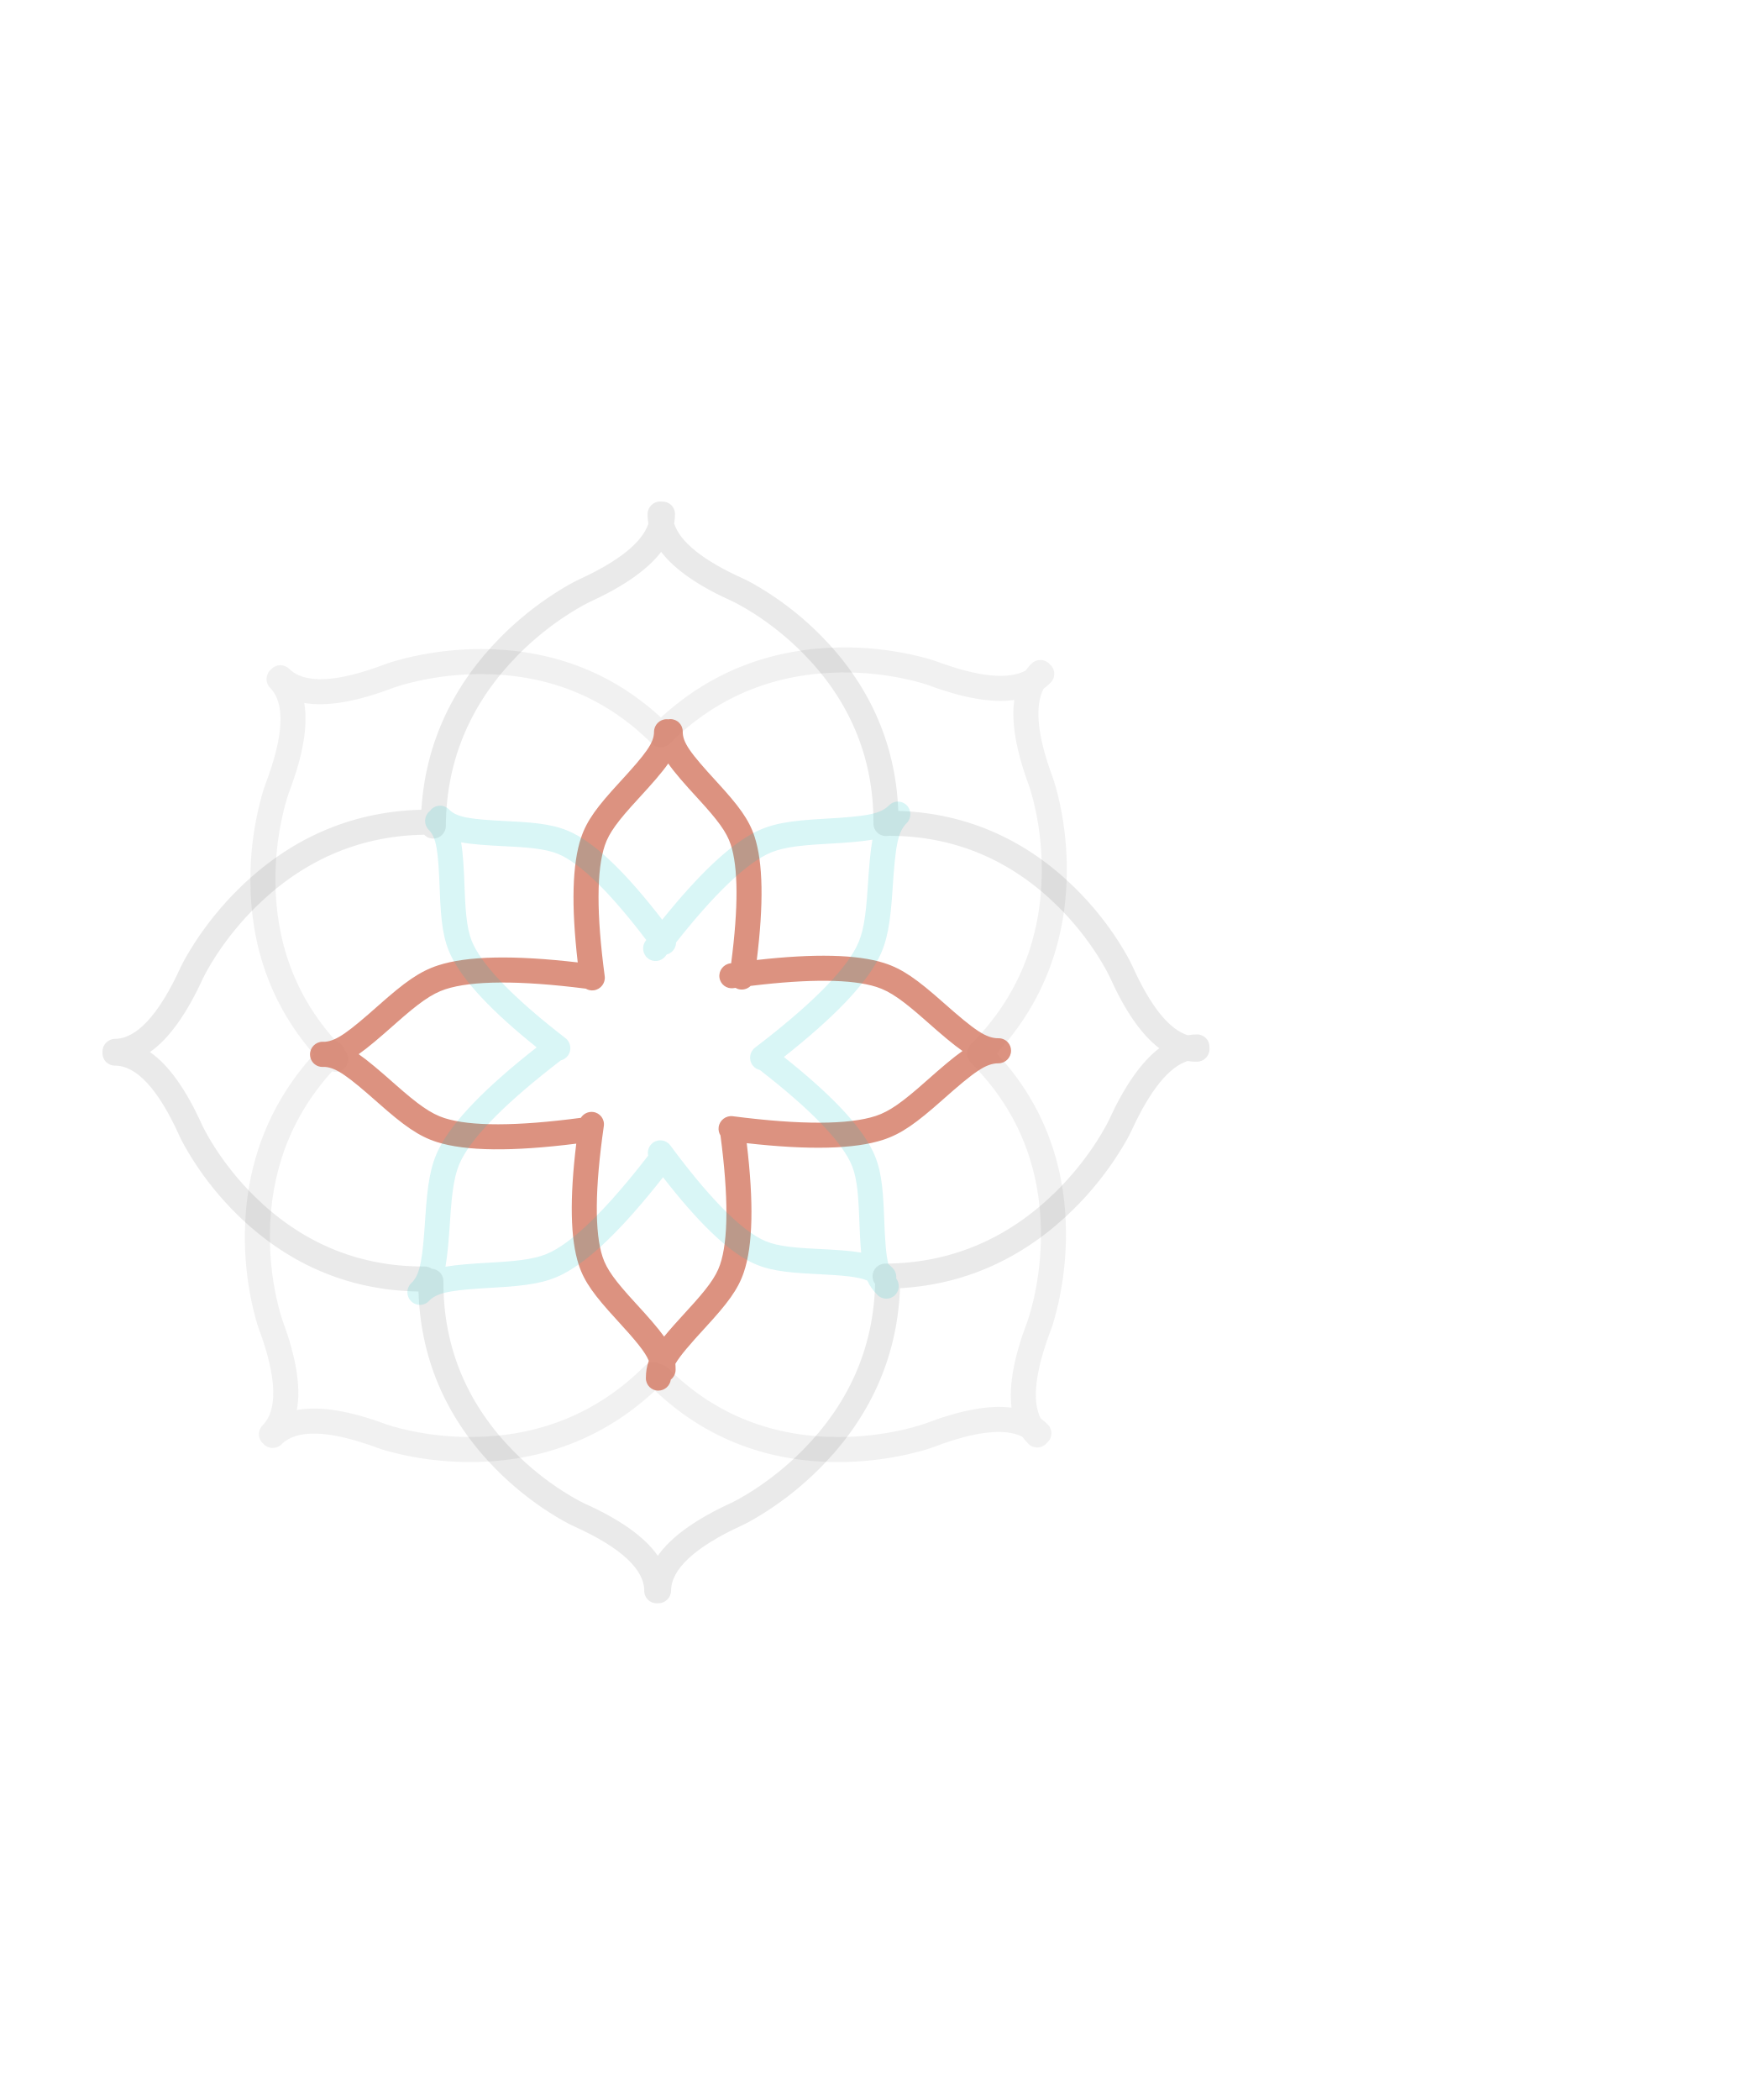
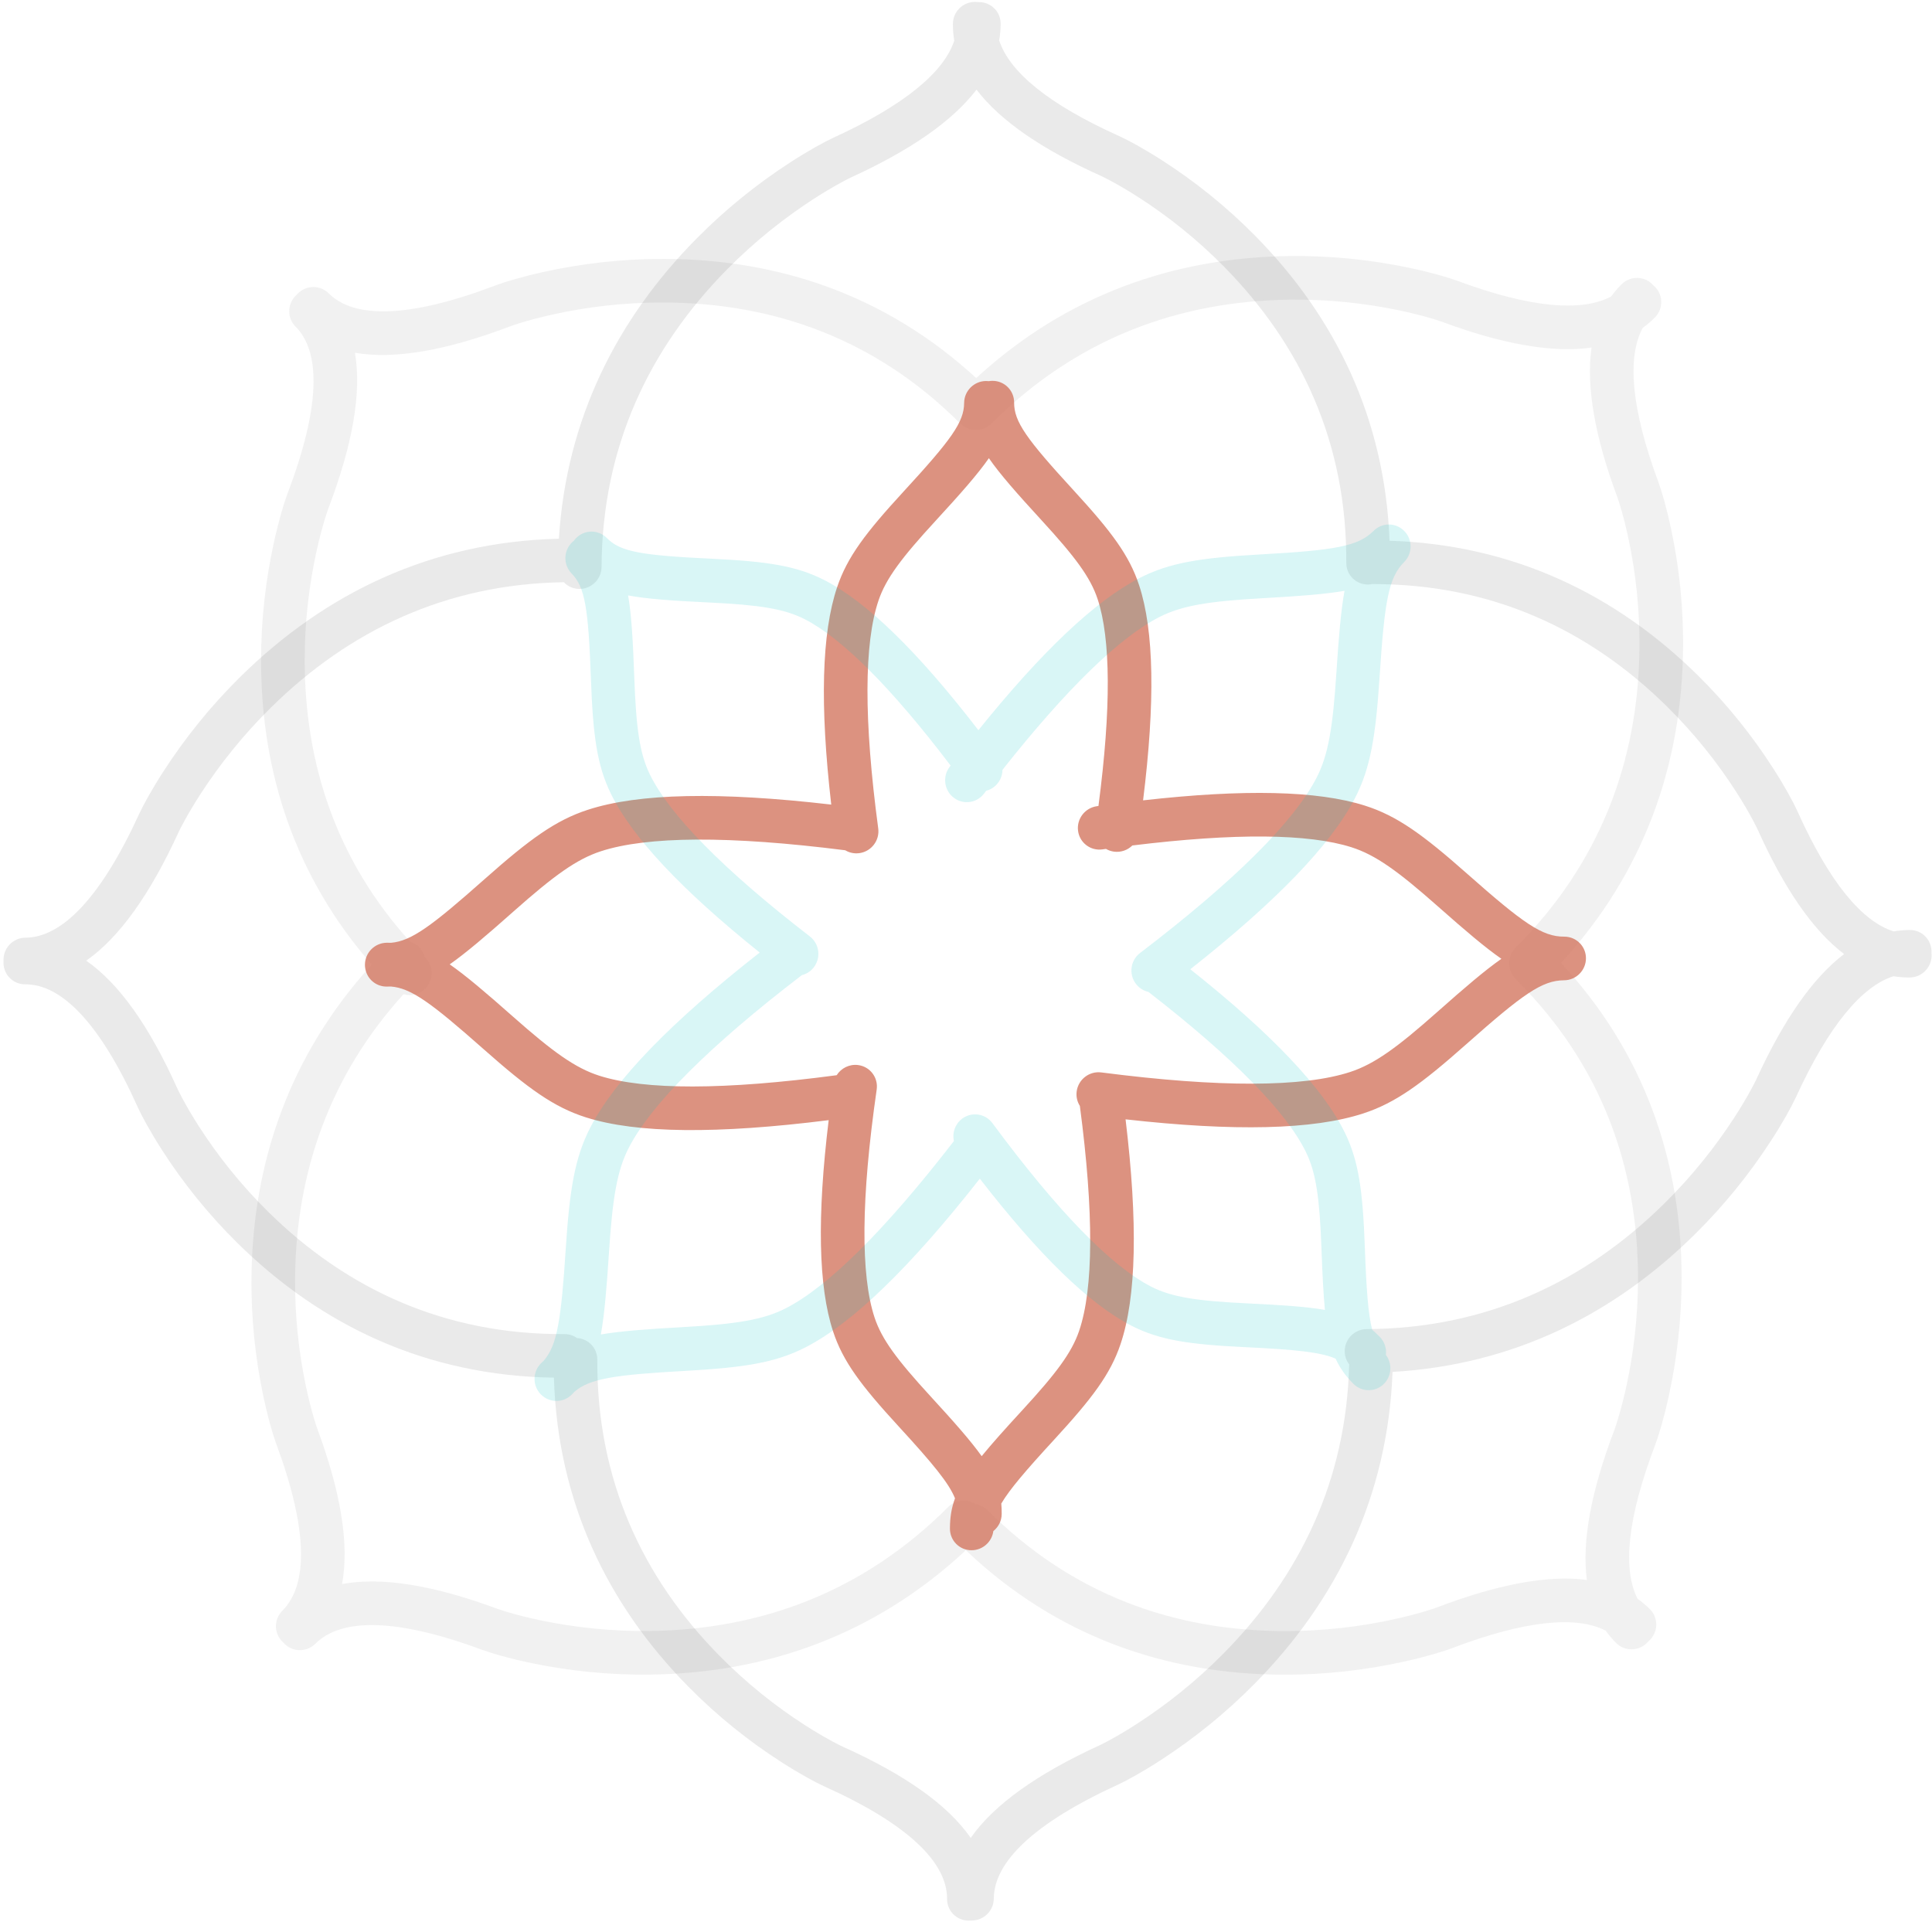
- <svg xmlns="http://www.w3.org/2000/svg" width="859" height="1024" viewBox="0 0 859 1024" fill="none">
-   <path opacity="0.462" fill-rule="evenodd" clip-rule="evenodd" d="M231.019 700.699C261.95 700.309 290.623 689.871 314.49 666.004C316.602 663.892 319.854 663.625 322.22 665.214C323.449 665.401 324.628 665.966 325.572 666.909C349.187 690.525 377.752 700.66 408.68 700.722C419.558 700.744 429.951 699.491 439.482 697.39C442.803 696.658 445.771 695.875 448.339 695.096C449.842 694.64 450.852 694.296 451.323 694.12C468.322 687.654 482.361 684.972 493.354 686.403C491.924 675.41 494.606 661.37 501.072 644.371C501.248 643.9 501.591 642.889 502.047 641.386C502.826 638.819 503.609 635.85 504.342 632.529C506.443 622.999 507.695 612.606 507.674 601.728C507.612 570.799 497.477 542.235 473.861 518.619C473.658 518.416 473.472 518.202 473.304 517.979C470.967 515.605 470.999 511.765 473.385 509.38C497.252 485.512 507.69 456.839 508.079 425.908C508.216 415.03 507.073 404.649 505.073 395.141C504.376 391.827 503.624 388.867 502.872 386.307C502.432 384.809 502.099 383.802 501.928 383.333C495.631 366.374 493.1 352.344 494.663 341.327C483.647 342.888 469.62 340.356 452.665 334.061C452.196 333.89 451.189 333.557 449.691 333.117C447.131 332.365 444.171 331.613 440.857 330.916C431.349 328.916 420.968 327.773 410.09 327.91C379.159 328.299 350.486 338.737 326.618 362.604C324.385 364.838 320.877 365.008 318.49 363.103C318.252 362.927 318.025 362.731 317.81 362.516C294.194 338.9 265.63 328.765 234.701 328.703C223.823 328.681 213.43 329.934 203.9 332.035C200.578 332.768 197.61 333.551 195.043 334.33C193.54 334.786 192.529 335.129 192.058 335.305C174.202 342.097 159.612 344.714 148.388 342.775C150.327 353.999 147.71 368.589 140.918 386.445C140.743 386.916 140.399 387.927 139.943 389.43C139.164 391.997 138.381 394.965 137.649 398.287C135.548 407.817 134.295 418.21 134.317 429.088C134.375 458.078 143.283 484.991 163.847 507.699C164.774 507.976 165.646 508.479 166.376 509.21C167.183 510.017 167.714 510.997 167.967 512.034L168.129 512.197C170.501 514.568 170.481 518.434 168.084 520.831C166.429 522.486 164.075 523.008 161.996 522.393C141.193 545.318 132.001 572.325 131.636 601.316C131.499 612.194 132.642 622.574 134.642 632.083C135.339 635.397 136.091 638.357 136.843 640.916C137.283 642.415 137.616 643.422 137.787 643.891C144.404 661.711 146.863 676.298 144.782 687.552C156.037 685.472 170.623 687.931 188.443 694.548C188.913 694.719 189.92 695.051 191.418 695.492C193.977 696.244 196.937 696.995 200.251 697.692C209.76 699.693 220.14 700.836 231.019 700.699ZM486.117 513.649C509.517 488.2 519.885 458.043 520.289 425.933C520.438 414.104 519.199 402.845 517.024 392.506C515.709 386.255 514.356 381.65 513.394 379.011C505.741 358.397 504.579 344.076 508.98 335.831C510.179 334.965 511.309 334.002 512.369 332.941C514.766 330.544 514.787 326.679 512.415 324.307C512.283 324.175 512.147 324.051 512.006 323.934C511.904 323.814 511.796 323.697 511.682 323.583C509.31 321.211 505.445 321.232 503.048 323.629C501.989 324.687 501.028 325.815 500.163 327.011C491.917 331.41 477.597 330.247 456.987 322.595C454.348 321.633 449.743 320.28 443.492 318.965C433.153 316.79 421.894 315.551 410.065 315.7C377.958 316.104 347.802 326.47 322.354 349.867C297.123 326.643 267.022 316.556 234.855 316.492C223.027 316.468 211.754 317.827 201.391 320.112C195.126 321.493 190.506 322.895 187.857 323.884C163.716 333.067 148.231 333.325 141.043 326.137C138.671 323.765 134.805 323.786 132.408 326.183C132.391 326.2 132.375 326.216 132.359 326.233C132.332 326.26 132.305 326.288 132.279 326.315C132.222 326.376 132.167 326.437 132.113 326.499C132.005 326.593 131.899 326.692 131.796 326.795C129.399 329.192 129.379 333.058 131.75 335.43C138.938 342.618 138.68 358.103 129.498 382.244C128.508 384.893 127.106 389.513 125.725 395.778C123.44 406.141 122.081 417.414 122.105 429.242C122.167 460.295 131.57 489.423 153.115 514.103C130.055 539.441 119.827 569.403 119.426 601.291C119.277 613.12 120.516 624.379 122.691 634.718C124.006 640.969 125.359 645.574 126.321 648.213C135.249 672.258 135.343 687.742 128.079 695.006C125.682 697.403 125.661 701.269 128.033 703.641C128.144 703.751 128.257 703.857 128.374 703.957C128.475 704.075 128.582 704.19 128.693 704.302C131.065 706.674 134.931 706.653 137.328 704.256C144.592 696.992 160.076 697.086 184.121 706.014C186.76 706.975 191.365 708.328 197.616 709.643C207.955 711.818 219.215 713.058 231.043 712.909C263.447 712.501 293.863 701.946 319.457 678.09C345.006 702.358 375.69 712.868 408.527 712.934C420.354 712.957 431.628 711.598 441.99 709.314C448.255 707.933 452.875 706.531 455.524 705.541C476.12 697.707 490.416 696.369 498.634 700.608C499.506 701.835 500.481 702.988 501.559 704.067C503.931 706.438 507.797 706.418 510.194 704.021C510.324 703.891 510.447 703.756 510.564 703.618C510.704 703.5 510.841 703.375 510.973 703.243C513.37 700.846 513.391 696.98 511.019 694.608C509.94 693.529 508.787 692.554 507.56 691.682C503.32 683.464 504.658 669.168 512.492 648.572C513.482 645.923 514.884 641.303 516.265 635.037C518.55 624.675 519.909 613.402 519.885 601.574C519.82 569.226 509.62 538.967 486.117 513.649Z" fill="#3A3A3B" fill-opacity="0.15" />
-   <path opacity="0.552" fill-rule="evenodd" clip-rule="evenodd" d="M124.114 583.332C146.03 604.926 173.471 617.744 207.047 617.566C208.359 617.559 209.572 617.966 210.563 618.665C213.757 618.844 216.274 621.484 216.257 624.729C216.079 658.304 228.897 685.746 250.491 707.661C258.086 715.369 266.243 721.823 274.397 727.061C277.238 728.887 279.868 730.426 282.216 731.685C283.59 732.422 284.54 732.891 284.994 733.098C302.284 740.87 314.34 749.315 320.823 758.634C327.401 749.236 339.554 740.655 356.942 732.694C357.398 732.481 358.353 732.002 359.735 731.251C362.096 729.967 364.743 728.4 367.604 726.544C375.813 721.219 384.039 714.678 391.716 706.89C413.013 685.283 426.01 658.503 426.794 626.027C426.004 625 425.538 623.71 425.545 622.308C425.563 618.936 428.311 616.188 431.683 616.17C465.258 615.992 492.837 602.884 514.982 581.056C522.771 573.379 529.312 565.153 534.636 556.944C536.492 554.083 538.059 551.436 539.343 549.075C540.094 547.693 540.574 546.739 540.786 546.282C548.366 529.726 556.508 517.917 565.383 511.146C556.591 504.466 548.584 492.75 541.186 476.292C540.979 475.838 540.51 474.888 539.773 473.514C538.514 471.166 536.975 468.536 535.149 465.695C529.911 457.541 523.457 449.384 515.75 441.789C493.93 420.289 466.633 407.49 433.258 407.553C432.871 407.632 432.472 407.674 432.063 407.676C428.691 407.694 425.972 404.975 425.99 401.603C426.167 368.028 413.35 340.586 391.756 318.671C384.161 310.963 376.004 304.509 367.85 299.271C365.009 297.445 362.378 295.906 360.031 294.647C358.657 293.91 357.707 293.441 357.253 293.234C340.834 285.854 329.135 277.867 322.446 269.1C315.672 277.963 303.87 286.096 287.332 293.668C286.876 293.88 285.921 294.359 284.539 295.111C282.178 296.394 279.531 297.962 276.67 299.817C268.461 305.142 260.235 311.683 252.558 319.471C230.731 341.616 217.622 369.195 217.445 402.771C217.427 406.143 214.679 408.891 211.307 408.909C209.564 408.918 207.995 408.196 206.889 407.031C173.889 407.529 146.728 420.58 124.863 442.131C117.075 449.808 110.534 458.034 105.209 466.244C103.354 469.105 101.786 471.751 100.503 474.112C99.751 475.494 99.272 476.449 99.06 476.905C91.106 494.276 82.535 506.421 73.147 513.004C82.465 519.488 90.908 531.543 98.677 548.83C98.885 549.284 99.354 550.233 100.091 551.607C101.35 553.955 102.889 556.585 104.715 559.426C109.953 567.58 116.407 575.737 124.114 583.332ZM205.502 394.847C169.692 395.724 140.043 410.114 116.338 433.479C107.869 441.827 100.774 450.749 94.985 459.675C91.485 465.072 89.175 469.32 87.982 471.885C77.224 495.381 66.341 506.512 56.121 506.566C52.749 506.584 50.001 509.332 49.984 512.704C49.983 512.842 49.987 512.978 49.995 513.113C49.984 513.256 49.978 513.401 49.977 513.548C49.959 516.92 52.679 519.639 56.051 519.621C66.27 519.567 77.036 530.584 87.546 553.967C88.712 556.52 90.977 560.743 94.42 566.103C100.115 574.969 107.116 583.817 115.497 592.075C138.923 615.158 168.372 629.228 204.107 629.763C205.15 664.556 219.118 693.312 241.749 716.279C250.007 724.66 258.855 731.66 267.72 737.356C273.08 740.799 277.303 743.064 279.857 744.23C303.24 754.74 314.256 765.506 314.202 775.725C314.184 779.097 316.903 781.816 320.276 781.799C320.48 781.797 320.682 781.786 320.881 781.766C320.968 781.769 321.055 781.77 321.143 781.77C324.515 781.752 327.263 779.004 327.281 775.632C327.335 765.412 338.466 754.529 361.962 743.772C364.527 742.578 368.775 740.269 374.172 736.768C383.098 730.979 392.02 723.884 400.368 715.415C423.318 692.131 437.61 663.112 438.941 628.152C472.699 626.206 500.825 612.066 523.508 589.708C531.976 581.361 539.071 572.438 544.861 563.512C548.361 558.115 550.671 553.868 551.864 551.302C561.05 531.24 570.327 520.193 579.204 517.359C580.698 517.601 582.212 517.719 583.749 517.711C587.121 517.693 589.869 514.945 589.887 511.573C589.888 511.331 589.875 511.092 589.849 510.857C589.857 510.733 589.861 510.609 589.862 510.483C589.88 507.111 587.161 504.392 583.789 504.41C582.266 504.418 580.763 504.55 579.279 504.804C570.438 502.053 561.285 491.104 552.318 471.154C551.152 468.601 548.887 464.378 545.444 459.018C539.749 450.153 532.748 441.304 524.367 433.046C501.455 410.47 472.782 396.515 438.101 395.412C436.786 361.138 422.878 332.765 400.498 310.053C392.24 301.672 383.392 294.672 374.527 288.976C369.167 285.533 364.943 283.268 362.39 282.102C342.556 273.187 331.619 264.088 328.789 255.295C329.057 253.772 329.196 252.229 329.204 250.665C329.222 247.293 326.503 244.574 323.131 244.591C323.05 244.592 322.97 244.594 322.89 244.597C322.591 244.554 322.284 244.532 321.971 244.534C318.599 244.551 315.851 247.299 315.833 250.671C315.825 252.264 315.952 253.834 316.213 255.381C313.313 264.218 302.276 273.449 282.312 282.59C279.747 283.783 275.499 286.092 270.102 289.593C261.176 295.382 252.253 302.477 243.906 310.946C221.696 333.48 207.595 361.385 205.502 394.847Z" fill="#000" fill-opacity="0.15" />
-   <path fill-rule="evenodd" clip-rule="evenodd" d="M351.188 616.636C355.202 604.797 355.351 583.669 351.383 553.667C350.638 552.497 350.29 551.062 350.498 549.571C350.964 546.226 354.05 543.864 357.39 544.295C390.591 548.581 413.963 548.457 427.083 544.167C433.855 541.952 440.172 537.384 451.509 527.325C459.24 520.466 464.812 515.71 469.42 512.48C464.845 509.298 459.32 504.599 451.657 497.818C440.426 487.878 434.157 483.376 427.408 481.233C415.459 477.439 394.91 477.215 366.082 480.744C364.769 482.039 362.897 482.735 360.942 482.473C360.123 482.364 359.367 482.096 358.698 481.706C358.37 481.751 358.042 481.796 357.712 481.842C354.368 482.309 351.307 479.979 350.876 476.64C350.445 473.3 352.807 470.215 356.151 469.748L356.59 469.687C360.177 442.322 360.034 422.905 356.367 411.782C354.355 405.677 350.082 399.942 340.642 389.663C333.651 382.051 328.965 376.72 325.908 372.297C322.804 376.76 318.055 382.149 310.964 389.856C301.415 400.236 297.08 406.017 295.003 412.143C290.951 424.095 290.838 445.513 294.922 475.97C295.37 479.307 293.023 482.404 289.681 482.887C288.236 483.096 286.841 482.781 285.687 482.088C253.14 477.964 230.185 478.137 217.228 482.374C210.456 484.589 204.139 489.157 192.802 499.216C185.093 506.056 179.53 510.804 174.93 514.034C179.492 517.215 185 521.901 192.625 528.649C203.857 538.589 210.126 543.091 216.875 545.234C229.515 549.248 251.78 549.265 283.288 545.072C284.537 543.09 286.864 541.904 289.322 542.234C292.659 542.681 294.973 545.753 294.49 549.096C290.084 579.597 289.97 601.016 293.896 612.925C295.908 619.03 300.181 624.765 309.622 635.044C316.266 642.28 320.829 647.454 323.89 651.747C326.752 648.238 330.461 644.105 335.227 638.923C344.777 628.543 349.111 622.763 351.188 616.636ZM158.441 520.235C164.09 520.678 169.669 524.725 184.478 537.831C196.976 548.892 204.153 554.045 213.067 556.876C227.274 561.387 249.82 561.584 281.047 557.659C277.778 584.602 278.133 604.235 282.294 616.858C285.032 625.166 289.977 631.802 300.588 643.356C310.255 653.883 314.722 659.31 316.419 663.561C315.41 666.278 315.018 668.935 315.002 672.018C314.984 675.39 317.703 678.109 321.075 678.091C324.187 678.075 326.767 675.734 327.161 672.723C328.575 671.597 329.488 669.865 329.498 667.927C329.503 666.916 329.468 665.952 329.383 665.017C331.707 661.061 336.189 655.819 344.174 647.139C354.907 635.473 359.923 628.784 362.749 620.447C367.243 607.19 367.651 586.301 364.183 557.432C394.642 560.853 416.728 560.361 430.767 555.769C439.712 552.844 446.944 547.614 459.56 536.421C475.544 522.239 480.864 518.526 486.963 518.494C490.335 518.476 493.083 515.728 493.1 512.356C493.109 510.767 492.51 509.323 491.521 508.242C490.411 507.024 488.807 506.265 487.019 506.274C480.921 506.306 475.64 502.65 459.804 488.636C447.307 477.575 440.13 472.422 431.216 469.591C417.912 465.367 397.295 464.925 369.086 468.109C372.494 440.62 372.184 420.637 367.969 407.849C365.231 399.541 360.286 392.905 349.676 381.351C336.433 366.931 332.948 362.081 332.976 356.715C332.994 353.343 330.275 350.624 326.903 350.642C326.556 350.644 326.216 350.675 325.885 350.732C325.633 350.702 325.377 350.687 325.116 350.688C321.744 350.706 318.996 353.454 318.978 356.826C318.95 362.191 315.413 367.079 302.017 381.64C291.284 393.306 286.269 399.995 283.443 408.332C279.056 421.273 278.562 441.486 281.767 469.296C250.46 465.672 227.833 466.098 213.543 470.772C204.599 473.697 197.367 478.927 184.751 490.12C169.792 503.393 164.173 507.496 158.515 507.994C158.126 507.983 157.73 507.98 157.328 507.982C153.956 508 151.208 510.748 151.19 514.12C151.187 514.769 151.285 515.393 151.469 515.979C152.223 518.471 154.537 520.273 157.284 520.258C157.676 520.256 158.061 520.249 158.441 520.235Z" fill="#D37760" fill-opacity="0.8" />
-   <path fill-rule="evenodd" clip-rule="evenodd" d="M414.712 566.632C409.239 555.395 394.489 540.275 370.575 521.745C369.215 521.44 367.952 520.663 367.047 519.451C365.026 516.746 365.558 512.897 368.235 510.854C394.85 490.548 411.377 474.021 417.685 461.743C420.941 455.406 422.219 447.716 423.202 432.591C423.873 422.276 424.49 414.975 425.493 409.437C420.003 410.393 412.772 410.939 402.557 411.508C387.582 412.342 379.96 413.551 373.655 416.775C362.493 422.482 347.729 436.775 329.721 459.558C329.698 461.402 328.857 463.214 327.283 464.403C326.624 464.9 325.898 465.242 325.148 465.435C324.946 465.699 324.743 465.963 324.541 466.229C322.491 468.913 318.678 469.41 316.022 467.339C313.367 465.268 312.875 461.414 314.925 458.73L315.196 458.375C298.499 436.4 284.739 422.698 274.31 417.37C268.586 414.446 261.514 413.375 247.574 412.707C237.25 412.213 230.168 411.72 224.884 410.726C225.817 416.081 226.231 423.253 226.612 433.719C227.124 447.814 228.109 454.972 230.942 460.787C236.468 472.133 251.452 487.438 275.777 506.215C278.442 508.272 278.953 512.124 276.916 514.818C276.038 515.98 274.83 516.737 273.526 517.057C247.484 537.021 231.284 553.293 225.054 565.42C221.798 571.757 220.52 579.447 219.536 594.572C218.868 604.854 218.253 612.142 217.255 617.673C222.735 616.726 229.945 616.182 240.11 615.616C255.085 614.782 262.707 613.573 269.012 610.349C280.821 604.311 296.661 588.663 316.11 563.519C315.604 561.231 316.425 558.752 318.403 557.258C321.09 555.229 324.896 555.786 326.903 558.501C345.224 583.282 360.209 598.587 371.376 604.292C377.1 607.216 384.171 608.287 398.112 608.954C407.924 609.424 414.807 609.892 420.003 610.791C419.569 606.284 419.298 600.737 419.042 593.7C418.529 579.605 417.545 572.447 414.712 566.632ZM209.914 633.66C214.242 630.017 221.065 628.971 240.777 627.873C257.44 626.945 266.167 625.561 274.494 621.303C287.766 614.517 303.933 598.798 323.37 574.043C339.997 595.495 354.059 609.201 365.895 615.247C373.685 619.227 381.868 620.466 397.536 621.216C411.813 621.899 418.806 622.615 423.001 624.444C424.195 627.085 425.786 629.248 427.942 631.451C430.301 633.861 434.147 633.881 436.531 631.496C438.731 629.296 438.919 625.817 437.081 623.4C437.294 621.605 436.724 619.733 435.369 618.348C434.662 617.626 433.959 616.965 433.241 616.36C432.111 611.914 431.609 605.035 431.18 593.248C430.604 577.406 429.465 569.124 425.61 561.209C419.48 548.625 405.079 533.49 382.31 515.409C406.364 496.419 421.715 480.537 428.465 467.4C432.766 459.029 434.228 450.225 435.323 433.395C436.71 412.071 437.881 405.69 442.193 401.378C444.577 398.993 444.598 395.107 442.239 392.697C441.86 392.311 441.443 391.985 441 391.722C438.682 390.338 435.646 390.643 433.641 392.647C429.329 396.959 423.003 398.075 401.89 399.251C385.227 400.179 376.5 401.563 368.173 405.821C355.746 412.175 340.781 426.361 322.969 448.464C306.056 426.526 291.781 412.54 279.79 406.414C272.001 402.434 263.818 401.195 248.15 400.445C228.594 399.509 222.705 398.512 218.951 394.679C216.592 392.269 212.747 392.249 210.363 394.633C210.119 394.877 209.899 395.137 209.705 395.409C209.503 395.566 209.308 395.737 209.123 395.923C206.738 398.307 206.718 402.193 209.077 404.603C212.83 408.436 213.754 414.398 214.473 434.171C215.049 450.013 216.189 458.296 220.044 466.21C226.028 478.495 239.895 493.211 261.735 510.726C236.93 530.172 221.145 546.39 214.274 559.764C209.973 568.134 208.511 576.938 207.416 593.768C206.12 613.691 205.013 620.57 201.356 624.905C201.065 625.178 200.774 625.46 200.483 625.752C198.098 628.136 198.078 632.022 200.437 634.432C200.891 634.896 201.4 635.271 201.944 635.558C204.233 636.8 207.146 636.454 209.089 634.511C209.373 634.227 209.648 633.944 209.914 633.66Z" fill="#00C0C5" opacity="0.15" />
+ <svg xmlns="http://www.w3.org/2000/svg" width="541" height="538" viewBox="0 0 541 538" fill="none">
+   <path opacity="0.462" fill-rule="evenodd" clip-rule="evenodd" d="M182.019 456.699C212.95 456.309 241.623 445.871 265.49 422.004C267.602 419.892 270.854 419.625 273.22 421.214C274.449 421.401 275.628 421.966 276.572 422.909C300.187 446.525 328.752 456.66 359.68 456.722C370.558 456.744 380.951 455.491 390.482 453.39C393.803 452.658 396.771 451.875 399.339 451.096C400.842 450.64 401.852 450.296 402.323 450.12C419.322 443.654 433.361 440.972 444.354 442.403C442.924 431.41 445.606 417.37 452.072 400.371C452.248 399.9 452.591 398.889 453.047 397.386C453.826 394.819 454.609 391.85 455.342 388.529C457.443 378.999 458.695 368.606 458.674 357.728C458.612 326.799 448.477 298.235 424.861 274.619C424.658 274.416 424.472 274.202 424.304 273.979C421.967 271.605 421.999 267.765 424.385 265.38C448.252 241.512 458.69 212.839 459.079 181.908C459.216 171.03 458.073 160.649 456.073 151.141C455.376 147.827 454.624 144.867 453.872 142.307C453.432 140.809 453.099 139.802 452.928 139.333C446.631 122.374 444.1 108.344 445.663 97.327C434.647 98.888 420.62 96.356 403.665 90.061C403.196 89.89 402.189 89.557 400.691 89.117C398.131 88.365 395.171 87.613 391.857 86.916C382.349 84.916 371.968 83.773 361.09 83.91C330.159 84.299 301.486 94.737 277.618 118.604C275.385 120.838 271.877 121.008 269.49 119.103C269.252 118.927 269.025 118.731 268.81 118.516C245.194 94.9 216.63 84.765 185.701 84.703C174.823 84.681 164.43 85.934 154.9 88.035C151.578 88.768 148.61 89.551 146.043 90.33C144.54 90.786 143.529 91.129 143.058 91.305C125.202 98.097 110.612 100.714 99.388 98.775C101.327 109.999 98.71 124.589 91.918 142.445C91.743 142.916 91.399 143.927 90.943 145.43C90.164 147.997 89.381 150.965 88.649 154.287C86.548 163.817 85.295 174.21 85.317 185.088C85.375 214.078 94.283 240.991 114.847 263.699C115.774 263.976 116.646 264.479 117.376 265.21C118.183 266.017 118.714 266.997 118.967 268.034L119.129 268.197C121.501 270.568 121.481 274.434 119.084 276.831C117.429 278.486 115.075 279.008 112.996 278.393C92.193 301.318 83.001 328.325 82.636 357.316C82.499 368.194 83.642 378.574 85.642 388.083C86.339 391.397 87.091 394.357 87.843 396.916C88.283 398.415 88.616 399.422 88.787 399.891C95.404 417.711 97.863 432.298 95.782 443.552C107.037 441.472 121.623 443.931 139.443 450.548C139.913 450.719 140.92 451.051 142.418 451.492C144.977 452.244 147.937 452.995 151.251 453.692C160.76 455.693 171.14 456.836 182.019 456.699ZM437.117 269.649C460.517 244.2 470.885 214.043 471.289 181.933C471.438 170.104 470.199 158.845 468.024 148.506C466.709 142.255 465.356 137.65 464.394 135.011C456.741 114.397 455.579 100.076 459.98 91.831C461.179 90.965 462.309 90.002 463.369 88.941C465.766 86.544 465.787 82.679 463.415 80.307C463.283 80.175 463.147 80.051 463.006 79.934C462.904 79.814 462.796 79.697 462.682 79.583C460.31 77.211 456.445 77.232 454.048 79.629C452.989 80.687 452.028 81.815 451.163 83.011C442.917 87.41 428.597 86.247 407.987 78.595C405.348 77.633 400.743 76.28 394.492 74.965C384.153 72.79 372.894 71.551 361.065 71.7C328.958 72.104 298.802 82.47 273.354 105.867C248.123 82.643 218.022 72.556 185.855 72.492C174.027 72.468 162.754 73.827 152.391 76.112C146.126 77.493 141.506 78.895 138.857 79.884C114.716 89.067 99.231 89.325 92.043 82.137C89.671 79.765 85.805 79.786 83.408 82.183C83.391 82.2 83.375 82.216 83.359 82.233C83.332 82.26 83.305 82.288 83.279 82.315C83.222 82.376 83.167 82.437 83.113 82.499C83.005 82.593 82.899 82.692 82.796 82.795C80.399 85.192 80.379 89.058 82.75 91.43C89.938 98.618 89.68 114.103 80.498 138.244C79.508 140.893 78.106 145.513 76.725 151.778C74.44 162.141 73.081 173.414 73.105 185.242C73.167 216.295 82.57 245.423 104.115 270.103C81.055 295.441 70.827 325.403 70.426 357.291C70.277 369.12 71.516 380.379 73.691 390.718C75.006 396.969 76.359 401.574 77.321 404.213C86.249 428.258 86.343 443.742 79.079 451.006C76.682 453.403 76.661 457.269 79.033 459.641C79.144 459.751 79.257 459.857 79.374 459.957C79.475 460.075 79.582 460.19 79.693 460.302C82.065 462.674 85.931 462.653 88.328 460.256C95.592 452.992 111.076 453.086 135.121 462.014C137.76 462.975 142.365 464.328 148.616 465.643C158.955 467.818 170.215 469.058 182.043 468.909C214.447 468.501 244.863 457.946 270.457 434.09C296.006 458.358 326.69 468.868 359.527 468.934C371.354 468.957 382.628 467.598 392.99 465.314C399.255 463.933 403.875 462.531 406.524 461.541C427.12 453.707 441.416 452.369 449.634 456.608C450.506 457.835 451.481 458.988 452.559 460.067C454.931 462.438 458.797 462.418 461.194 460.021C461.324 459.891 461.447 459.756 461.564 459.618C461.704 459.5 461.841 459.375 461.973 459.243C464.37 456.846 464.391 452.98 462.019 450.608C460.94 449.529 459.787 448.554 458.56 447.682C454.32 439.464 455.658 425.168 463.492 404.572C464.482 401.923 465.884 397.303 467.265 391.037C469.55 380.675 470.909 369.402 470.885 357.574C470.82 325.226 460.62 294.967 437.117 269.649Z" fill="#3A3A3B" fill-opacity="0.15" />
+   <path opacity="0.552" fill-rule="evenodd" clip-rule="evenodd" d="M75.114 339.332C97.03 360.926 124.471 373.744 158.047 373.566C159.359 373.559 160.572 373.966 161.563 374.665C164.757 374.844 167.274 377.484 167.257 380.729C167.079 414.304 179.897 441.746 201.491 463.661C209.086 471.369 217.243 477.823 225.397 483.061C228.238 484.887 230.868 486.426 233.216 487.685C234.59 488.422 235.54 488.891 235.994 489.098C253.284 496.87 265.34 505.315 271.823 514.634C278.401 505.236 290.554 496.655 307.942 488.694C308.398 488.481 309.353 488.002 310.735 487.251C313.096 485.967 315.743 484.4 318.604 482.544C326.813 477.219 335.039 470.678 342.716 462.89C364.013 441.283 377.01 414.503 377.794 382.027C377.004 381 376.538 379.71 376.545 378.308C376.563 374.936 379.311 372.188 382.683 372.17C416.258 371.992 443.837 358.884 465.982 337.056C473.771 329.379 480.312 321.153 485.636 312.944C487.492 310.083 489.059 307.436 490.343 305.075C491.094 303.693 491.574 302.739 491.786 302.282C499.366 285.726 507.508 273.917 516.383 267.146C507.591 260.466 499.584 248.75 492.186 232.292C491.979 231.838 491.51 230.888 490.773 229.514C489.514 227.166 487.975 224.536 486.149 221.695C480.911 213.541 474.457 205.384 466.75 197.789C444.93 176.289 417.633 163.49 384.258 163.553C383.871 163.632 383.472 163.674 383.063 163.676C379.691 163.694 376.972 160.975 376.99 157.603C377.167 124.028 364.35 96.586 342.756 74.671C335.161 66.963 327.004 60.509 318.85 55.271C316.009 53.445 313.378 51.906 311.031 50.647C309.657 49.91 308.707 49.441 308.253 49.234C291.834 41.854 280.135 33.867 273.446 25.1C266.672 33.963 254.87 42.096 238.332 49.668C237.876 49.88 236.921 50.359 235.539 51.111C233.178 52.394 230.531 53.962 227.67 55.817C219.461 61.142 211.235 67.683 203.558 75.471C181.731 97.616 168.622 125.195 168.445 158.771C168.427 162.143 165.679 164.891 162.307 164.909C160.564 164.918 158.995 164.196 157.889 163.031C124.889 163.529 97.728 176.58 75.863 198.131C68.075 205.808 61.534 214.034 56.209 222.244C54.354 225.105 52.786 227.751 51.503 230.112C50.752 231.494 50.272 232.449 50.06 232.905C42.107 250.276 33.535 262.421 24.148 269.004C33.465 275.488 41.908 287.543 49.678 304.83C49.885 305.284 50.354 306.233 51.091 307.607C52.35 309.955 53.889 312.585 55.715 315.426C60.953 323.58 67.407 331.737 75.114 339.332ZM156.502 150.847C120.692 151.724 91.043 166.114 67.338 189.479C58.869 197.827 51.774 206.749 45.985 215.675C42.485 221.072 40.175 225.32 38.982 227.885C28.224 251.381 17.341 262.512 7.122 262.566C3.75 262.584 1.002 265.332 0.984 268.704C0.983 268.842 0.987 268.978 0.995 269.113C0.984 269.256 0.978 269.401 0.978 269.548C0.96 272.92 3.679 275.639 7.051 275.621C17.27 275.567 28.036 286.584 38.546 309.967C39.712 312.52 41.977 316.743 45.42 322.103C51.115 330.969 58.116 339.817 66.497 348.075C89.923 371.158 119.372 385.228 155.107 385.763C156.15 420.556 170.118 449.312 192.749 472.279C201.007 480.66 209.855 487.66 218.72 493.356C224.08 496.799 228.303 499.064 230.857 500.23C254.24 510.74 265.256 521.506 265.202 531.725C265.184 535.097 267.903 537.816 271.276 537.799C271.48 537.797 271.682 537.786 271.881 537.766C271.968 537.769 272.055 537.77 272.143 537.77C275.515 537.752 278.263 535.004 278.281 531.632C278.335 521.412 289.466 510.529 312.962 499.772C315.527 498.578 319.775 496.269 325.172 492.768C334.098 486.979 343.02 479.884 351.368 471.415C374.318 448.131 388.61 419.112 389.941 384.152C423.699 382.206 451.825 368.066 474.508 345.708C482.976 337.361 490.071 328.438 495.861 319.512C499.361 314.115 501.671 309.868 502.864 307.302C512.05 287.24 521.327 276.193 530.204 273.359C531.698 273.601 533.212 273.719 534.749 273.711C538.121 273.693 540.869 270.945 540.887 267.573C540.888 267.331 540.875 267.092 540.849 266.857C540.857 266.733 540.861 266.609 540.862 266.483C540.88 263.111 538.161 260.392 534.789 260.41C533.266 260.418 531.763 260.55 530.279 260.804C521.438 258.053 512.285 247.104 503.318 227.154C502.152 224.601 499.887 220.378 496.444 215.018C490.749 206.153 483.748 197.304 475.367 189.046C452.455 166.47 423.782 152.515 389.101 151.412C387.786 117.138 373.878 88.765 351.498 66.053C343.24 57.672 334.392 50.672 325.527 44.976C320.167 41.533 315.943 39.268 313.39 38.102C293.556 29.187 282.619 20.088 279.789 11.295C280.057 9.772 280.196 8.229 280.204 6.665C280.222 3.293 277.503 0.574 274.131 0.591C274.05 0.592 273.97 0.594 273.89 0.597C273.591 0.554 273.284 0.532 272.971 0.534C269.599 0.551 266.851 3.299 266.833 6.671C266.825 8.264 266.952 9.834 267.213 11.381C264.313 20.218 253.276 29.449 233.312 38.59C230.747 39.783 226.499 42.092 221.102 45.593C212.176 51.382 203.253 58.477 194.906 66.946C172.696 89.48 158.595 117.385 156.502 150.847Z" fill="#000" fill-opacity="0.15" />
+   <path fill-rule="evenodd" clip-rule="evenodd" d="M302.188 372.636C306.201 360.797 306.351 339.669 302.383 309.667C301.638 308.497 301.289 307.062 301.497 305.571C301.963 302.226 305.05 299.864 308.39 300.295C341.591 304.581 364.963 304.457 378.083 300.167C384.855 297.952 391.172 293.384 402.509 283.325C410.24 276.466 415.812 271.71 420.42 268.48C415.845 265.298 410.32 260.599 402.657 253.818C391.426 243.878 385.157 239.376 378.408 237.233C366.459 233.439 345.91 233.215 317.082 236.744C315.769 238.039 313.896 238.735 311.941 238.473C311.122 238.364 310.367 238.096 309.698 237.706C309.37 237.751 309.042 237.796 308.712 237.842C305.368 238.309 302.307 235.979 301.876 232.64C301.445 229.3 303.807 226.215 307.151 225.748L307.59 225.687C311.177 198.322 311.034 178.905 307.367 167.782C305.355 161.677 301.082 155.942 291.642 145.663C284.651 138.051 279.965 132.72 276.908 128.297C273.804 132.76 269.055 138.149 261.964 145.856C252.415 156.236 248.08 162.017 246.003 168.143C241.951 180.095 241.838 201.513 245.922 231.97C246.37 235.307 244.023 238.404 240.681 238.887C239.236 239.096 237.841 238.781 236.687 238.088C204.14 233.964 181.185 234.137 168.228 238.374C161.456 240.589 155.139 245.157 143.802 255.216C136.093 262.056 130.53 266.804 125.93 270.034C130.492 273.215 136 277.901 143.625 284.649C154.857 294.589 161.126 299.091 167.875 301.234C180.515 305.248 202.78 305.265 234.288 301.072C235.537 299.09 237.864 297.904 240.322 298.234C243.659 298.681 245.973 301.753 245.49 305.096C241.084 335.597 240.97 357.016 244.896 368.925C246.908 375.03 251.181 380.765 260.622 391.044C267.266 398.28 271.829 403.454 274.89 407.747C277.752 404.238 281.461 400.105 286.227 394.923C295.777 384.543 300.111 378.763 302.188 372.636ZM109.441 276.235C115.09 276.678 120.669 280.725 135.478 293.831C147.976 304.892 155.153 310.045 164.067 312.876C178.274 317.387 200.82 317.584 232.047 313.659C228.778 340.602 229.133 360.235 233.294 372.858C236.032 381.166 240.977 387.802 251.588 399.356C261.255 409.883 265.722 415.31 267.419 419.561C266.41 422.278 266.018 424.935 266.002 428.018C265.984 431.39 268.703 434.109 272.075 434.091C275.187 434.075 277.767 431.734 278.161 428.723C279.575 427.597 280.487 425.865 280.497 423.927C280.502 422.916 280.468 421.952 280.383 421.017C282.707 417.061 287.189 411.819 295.174 403.139C305.907 391.473 310.923 384.784 313.749 376.447C318.243 363.19 318.651 342.301 315.183 313.432C345.642 316.853 367.728 316.361 381.767 311.769C390.712 308.844 397.944 303.614 410.56 292.421C426.544 278.239 431.864 274.526 437.963 274.494C441.335 274.476 444.083 271.728 444.1 268.356C444.109 266.767 443.51 265.323 442.521 264.242C441.411 263.024 439.807 262.265 438.019 262.274C431.921 262.306 426.639 258.65 410.803 244.636C398.306 233.575 391.13 228.422 382.216 225.591C368.912 221.367 348.295 220.925 320.086 224.109C323.494 196.62 323.184 176.637 318.969 163.849C316.231 155.541 311.286 148.905 300.676 137.351C287.433 122.931 283.948 118.081 283.976 112.715C283.994 109.343 281.275 106.624 277.903 106.642C277.556 106.644 277.216 106.675 276.885 106.732C276.633 106.702 276.377 106.687 276.116 106.688C272.744 106.706 269.996 109.454 269.978 112.826C269.95 118.191 266.413 123.079 253.017 137.64C242.284 149.306 237.269 155.995 234.443 164.332C230.056 177.273 229.562 197.486 232.767 225.296C201.46 221.672 178.833 222.098 164.543 226.772C155.599 229.697 148.367 234.927 135.751 246.12C120.792 259.393 115.173 263.496 109.515 263.994C109.126 263.983 108.73 263.98 108.328 263.982C104.956 264 102.208 266.748 102.19 270.12C102.187 270.769 102.285 271.393 102.469 271.979C103.223 274.471 105.537 276.273 108.284 276.258C108.676 276.256 109.061 276.249 109.441 276.235Z" fill="#D37760" fill-opacity="0.8" />
+   <path fill-rule="evenodd" clip-rule="evenodd" d="M365.712 322.632C360.239 311.395 345.489 296.275 321.575 277.745C320.215 277.44 318.952 276.663 318.047 275.451C316.026 272.746 316.558 268.897 319.235 266.854C345.85 246.548 362.377 230.021 368.685 217.743C371.941 211.406 373.219 203.716 374.202 188.591C374.873 178.276 375.49 170.975 376.493 165.437C371.003 166.393 363.772 166.939 353.557 167.508C338.582 168.342 330.96 169.551 324.655 172.775C313.493 178.482 298.729 192.775 280.721 215.558C280.698 217.402 279.857 219.214 278.283 220.403C277.624 220.9 276.898 221.242 276.148 221.435C275.946 221.699 275.743 221.963 275.541 222.229C273.491 224.913 269.678 225.41 267.022 223.339C264.367 221.268 263.875 217.414 265.925 214.73L266.196 214.375C249.499 192.4 235.739 178.698 225.31 173.37C219.586 170.446 212.514 169.375 198.574 168.707C188.25 168.213 181.168 167.72 175.884 166.726C176.817 172.081 177.231 179.253 177.612 189.719C178.124 203.814 179.109 210.972 181.942 216.787C187.468 228.133 202.452 243.438 226.777 262.215C229.442 264.272 229.953 268.124 227.916 270.818C227.038 271.98 225.83 272.737 224.526 273.057C198.484 293.021 182.284 309.293 176.054 321.42C172.798 327.757 171.52 335.447 170.536 350.572C169.868 360.854 169.253 368.142 168.255 373.673C173.735 372.726 180.945 372.182 191.11 371.616C206.085 370.782 213.707 369.573 220.012 366.349C231.821 360.311 247.661 344.663 267.11 319.519C266.604 317.231 267.425 314.752 269.403 313.258C272.09 311.229 275.896 311.786 277.903 314.501C296.224 339.282 311.209 354.587 322.376 360.292C328.1 363.216 335.171 364.287 349.112 364.954C358.924 365.424 365.807 365.892 371.003 366.791C370.569 362.284 370.298 356.737 370.042 349.7C369.529 335.605 368.545 328.447 365.712 322.632ZM160.914 389.66C165.242 386.017 172.065 384.971 191.777 383.873C208.44 382.945 217.167 381.561 225.494 377.303C238.766 370.517 254.933 354.798 274.37 330.043C290.997 351.495 305.059 365.201 316.895 371.247C324.685 375.227 332.868 376.466 348.536 377.216C362.813 377.899 369.806 378.615 374.001 380.444C375.195 383.085 376.786 385.248 378.942 387.451C381.301 389.861 385.147 389.881 387.531 387.496C389.731 385.296 389.919 381.817 388.081 379.4C388.294 377.605 387.724 375.733 386.369 374.348C385.662 373.626 384.959 372.965 384.241 372.36C383.111 367.914 382.609 361.035 382.18 349.248C381.604 333.406 380.465 325.124 376.61 317.209C370.48 304.625 356.079 289.49 333.31 271.409C357.364 252.419 372.715 236.537 379.465 223.4C383.766 215.029 385.228 206.225 386.323 189.395C387.71 168.071 388.881 161.69 393.193 157.378C395.577 154.993 395.598 151.107 393.239 148.697C392.86 148.311 392.443 147.985 392 147.722C389.682 146.338 386.646 146.643 384.641 148.647C380.329 152.959 374.003 154.075 352.89 155.251C336.227 156.179 327.5 157.563 319.173 161.821C306.746 168.175 291.781 182.361 273.969 204.464C257.056 182.526 242.781 168.54 230.79 162.414C223.001 158.434 214.818 157.195 199.15 156.445C179.594 155.509 173.705 154.512 169.951 150.679C167.592 148.269 163.747 148.249 161.363 150.633C161.119 150.877 160.899 151.137 160.705 151.409C160.503 151.566 160.308 151.737 160.123 151.923C157.738 154.307 157.718 158.193 160.077 160.603C163.83 164.436 164.754 170.398 165.473 190.171C166.049 206.013 167.189 214.296 171.044 222.21C177.028 234.495 190.895 249.211 212.735 266.726C187.93 286.172 172.145 302.39 165.274 315.764C160.973 324.134 159.511 332.938 158.416 349.768C157.12 369.691 156.013 376.57 152.356 380.905C152.065 381.178 151.774 381.46 151.483 381.752C149.098 384.136 149.078 388.022 151.437 390.432C151.891 390.896 152.4 391.271 152.944 391.558C155.233 392.8 158.146 392.454 160.089 390.511C160.373 390.227 160.648 389.944 160.914 389.66Z" fill="#00C0C5" opacity="0.15" />
</svg>
